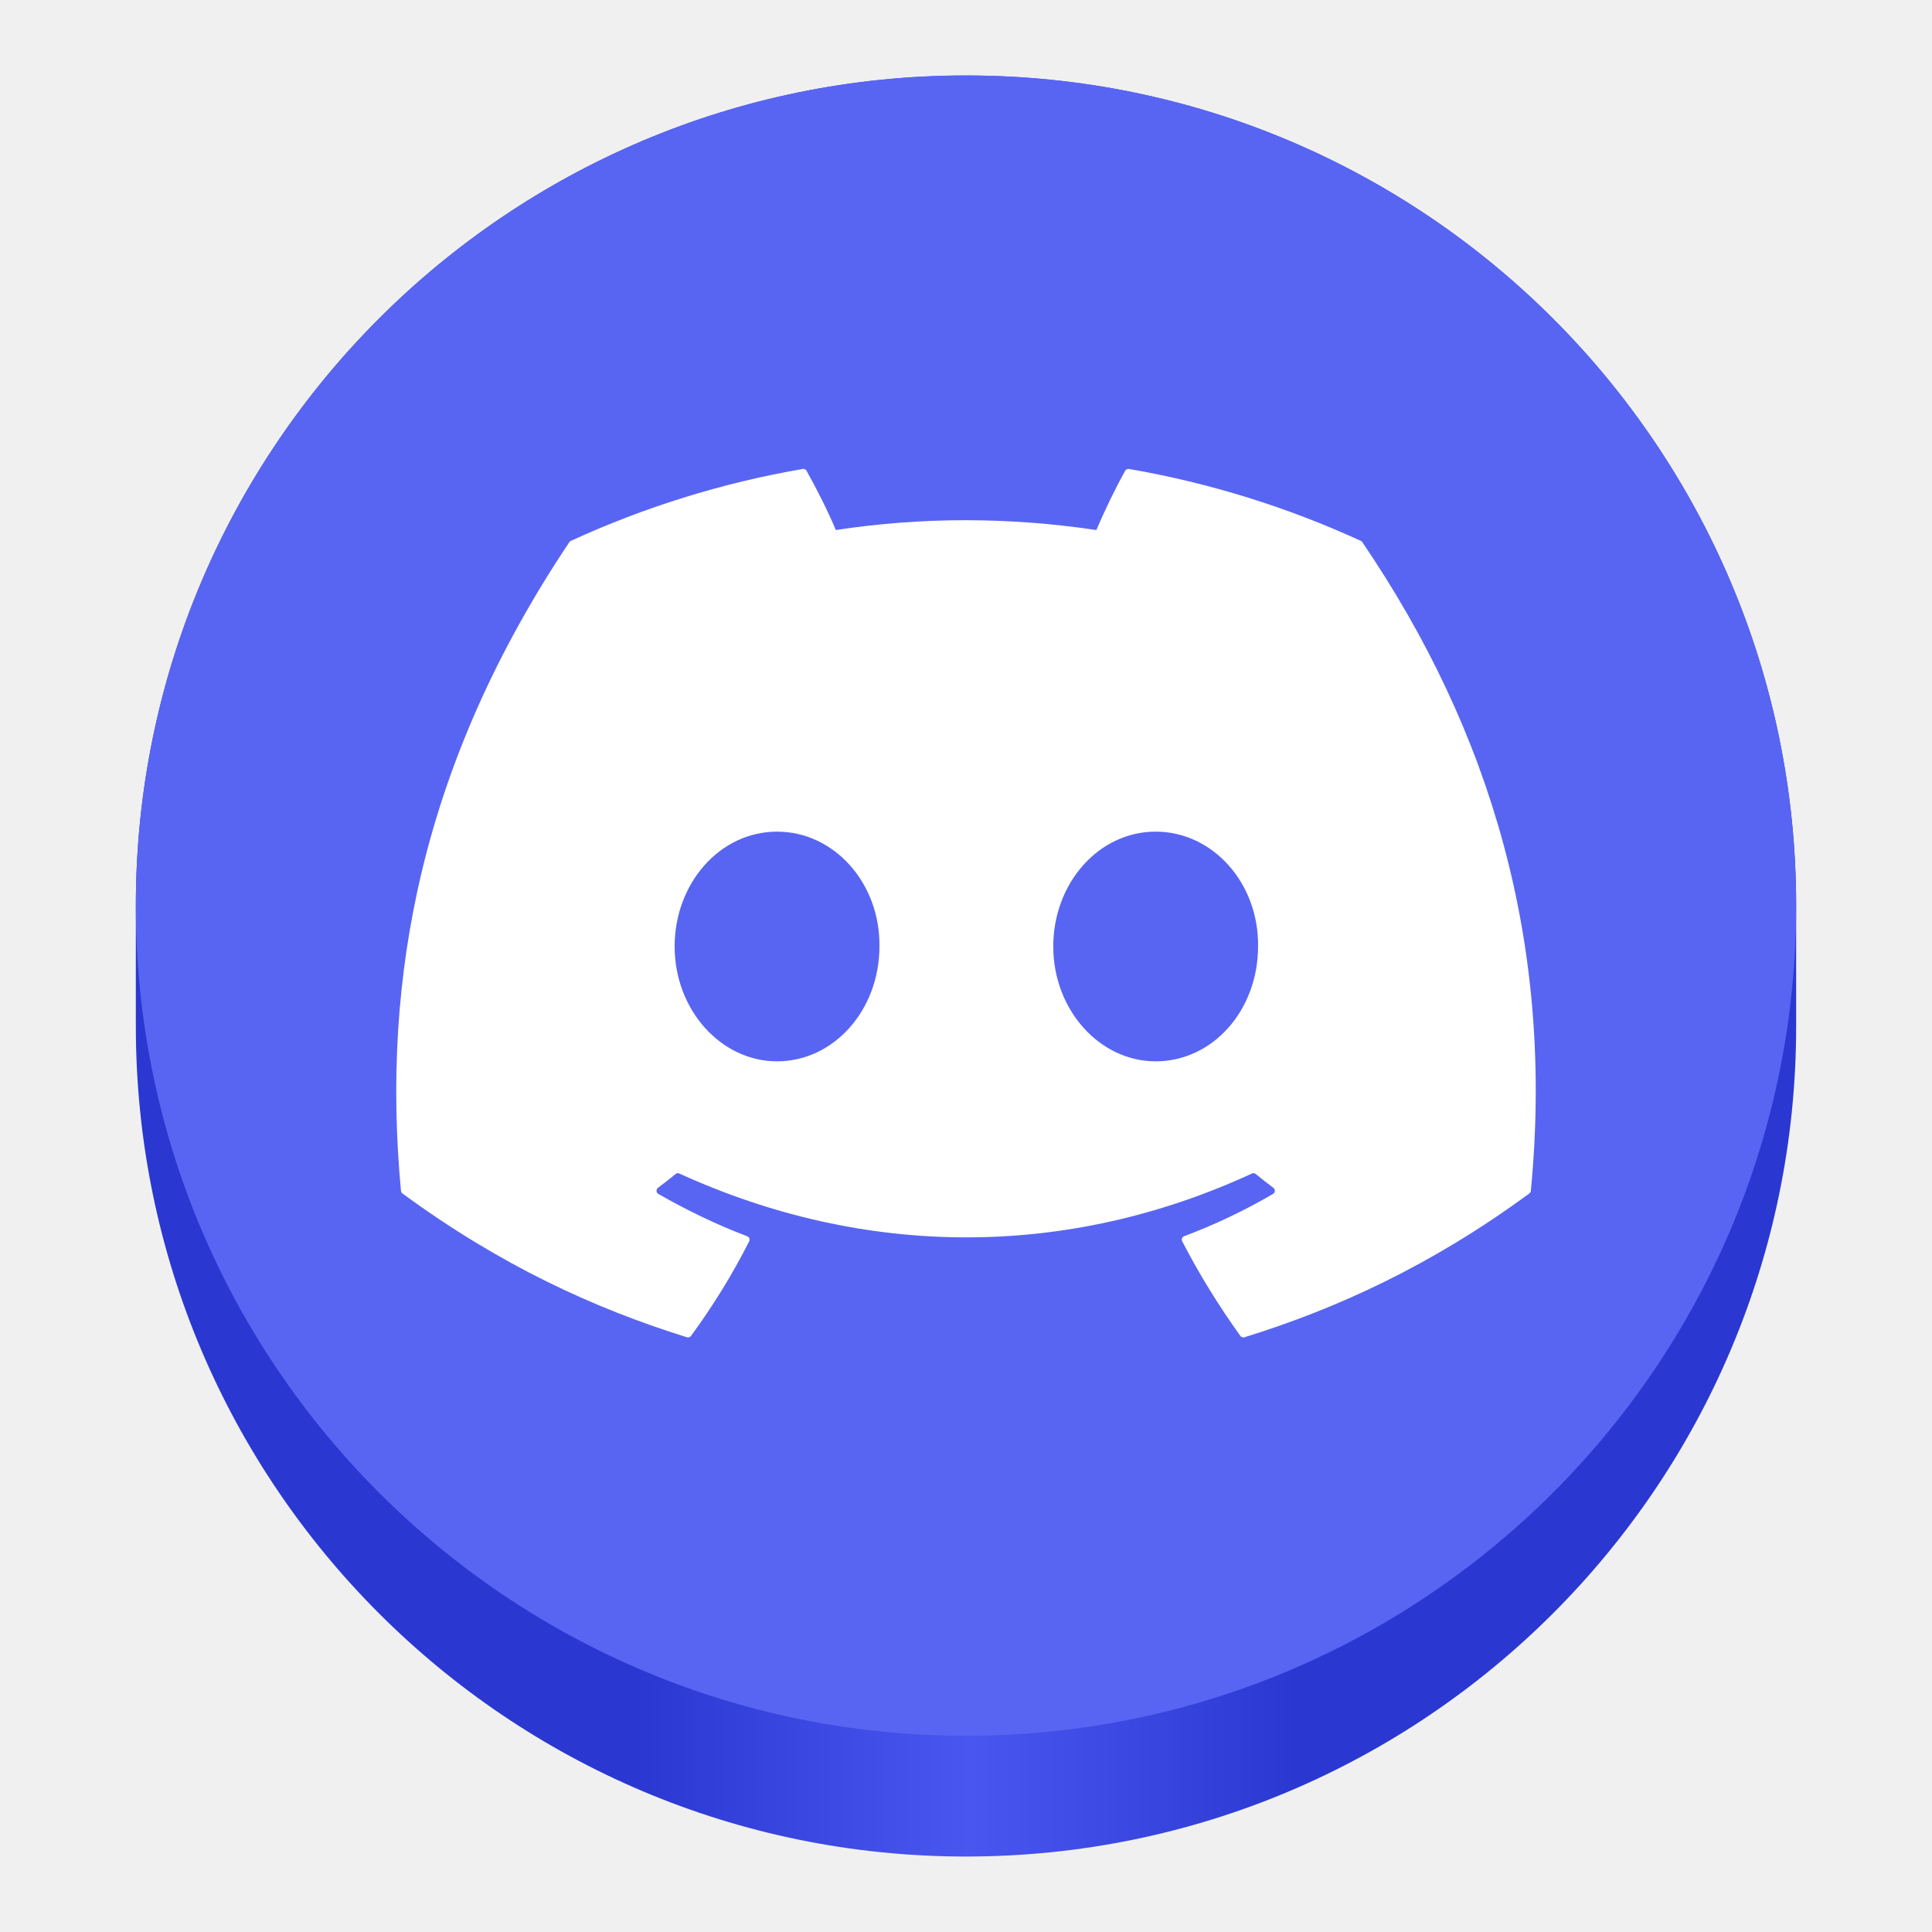
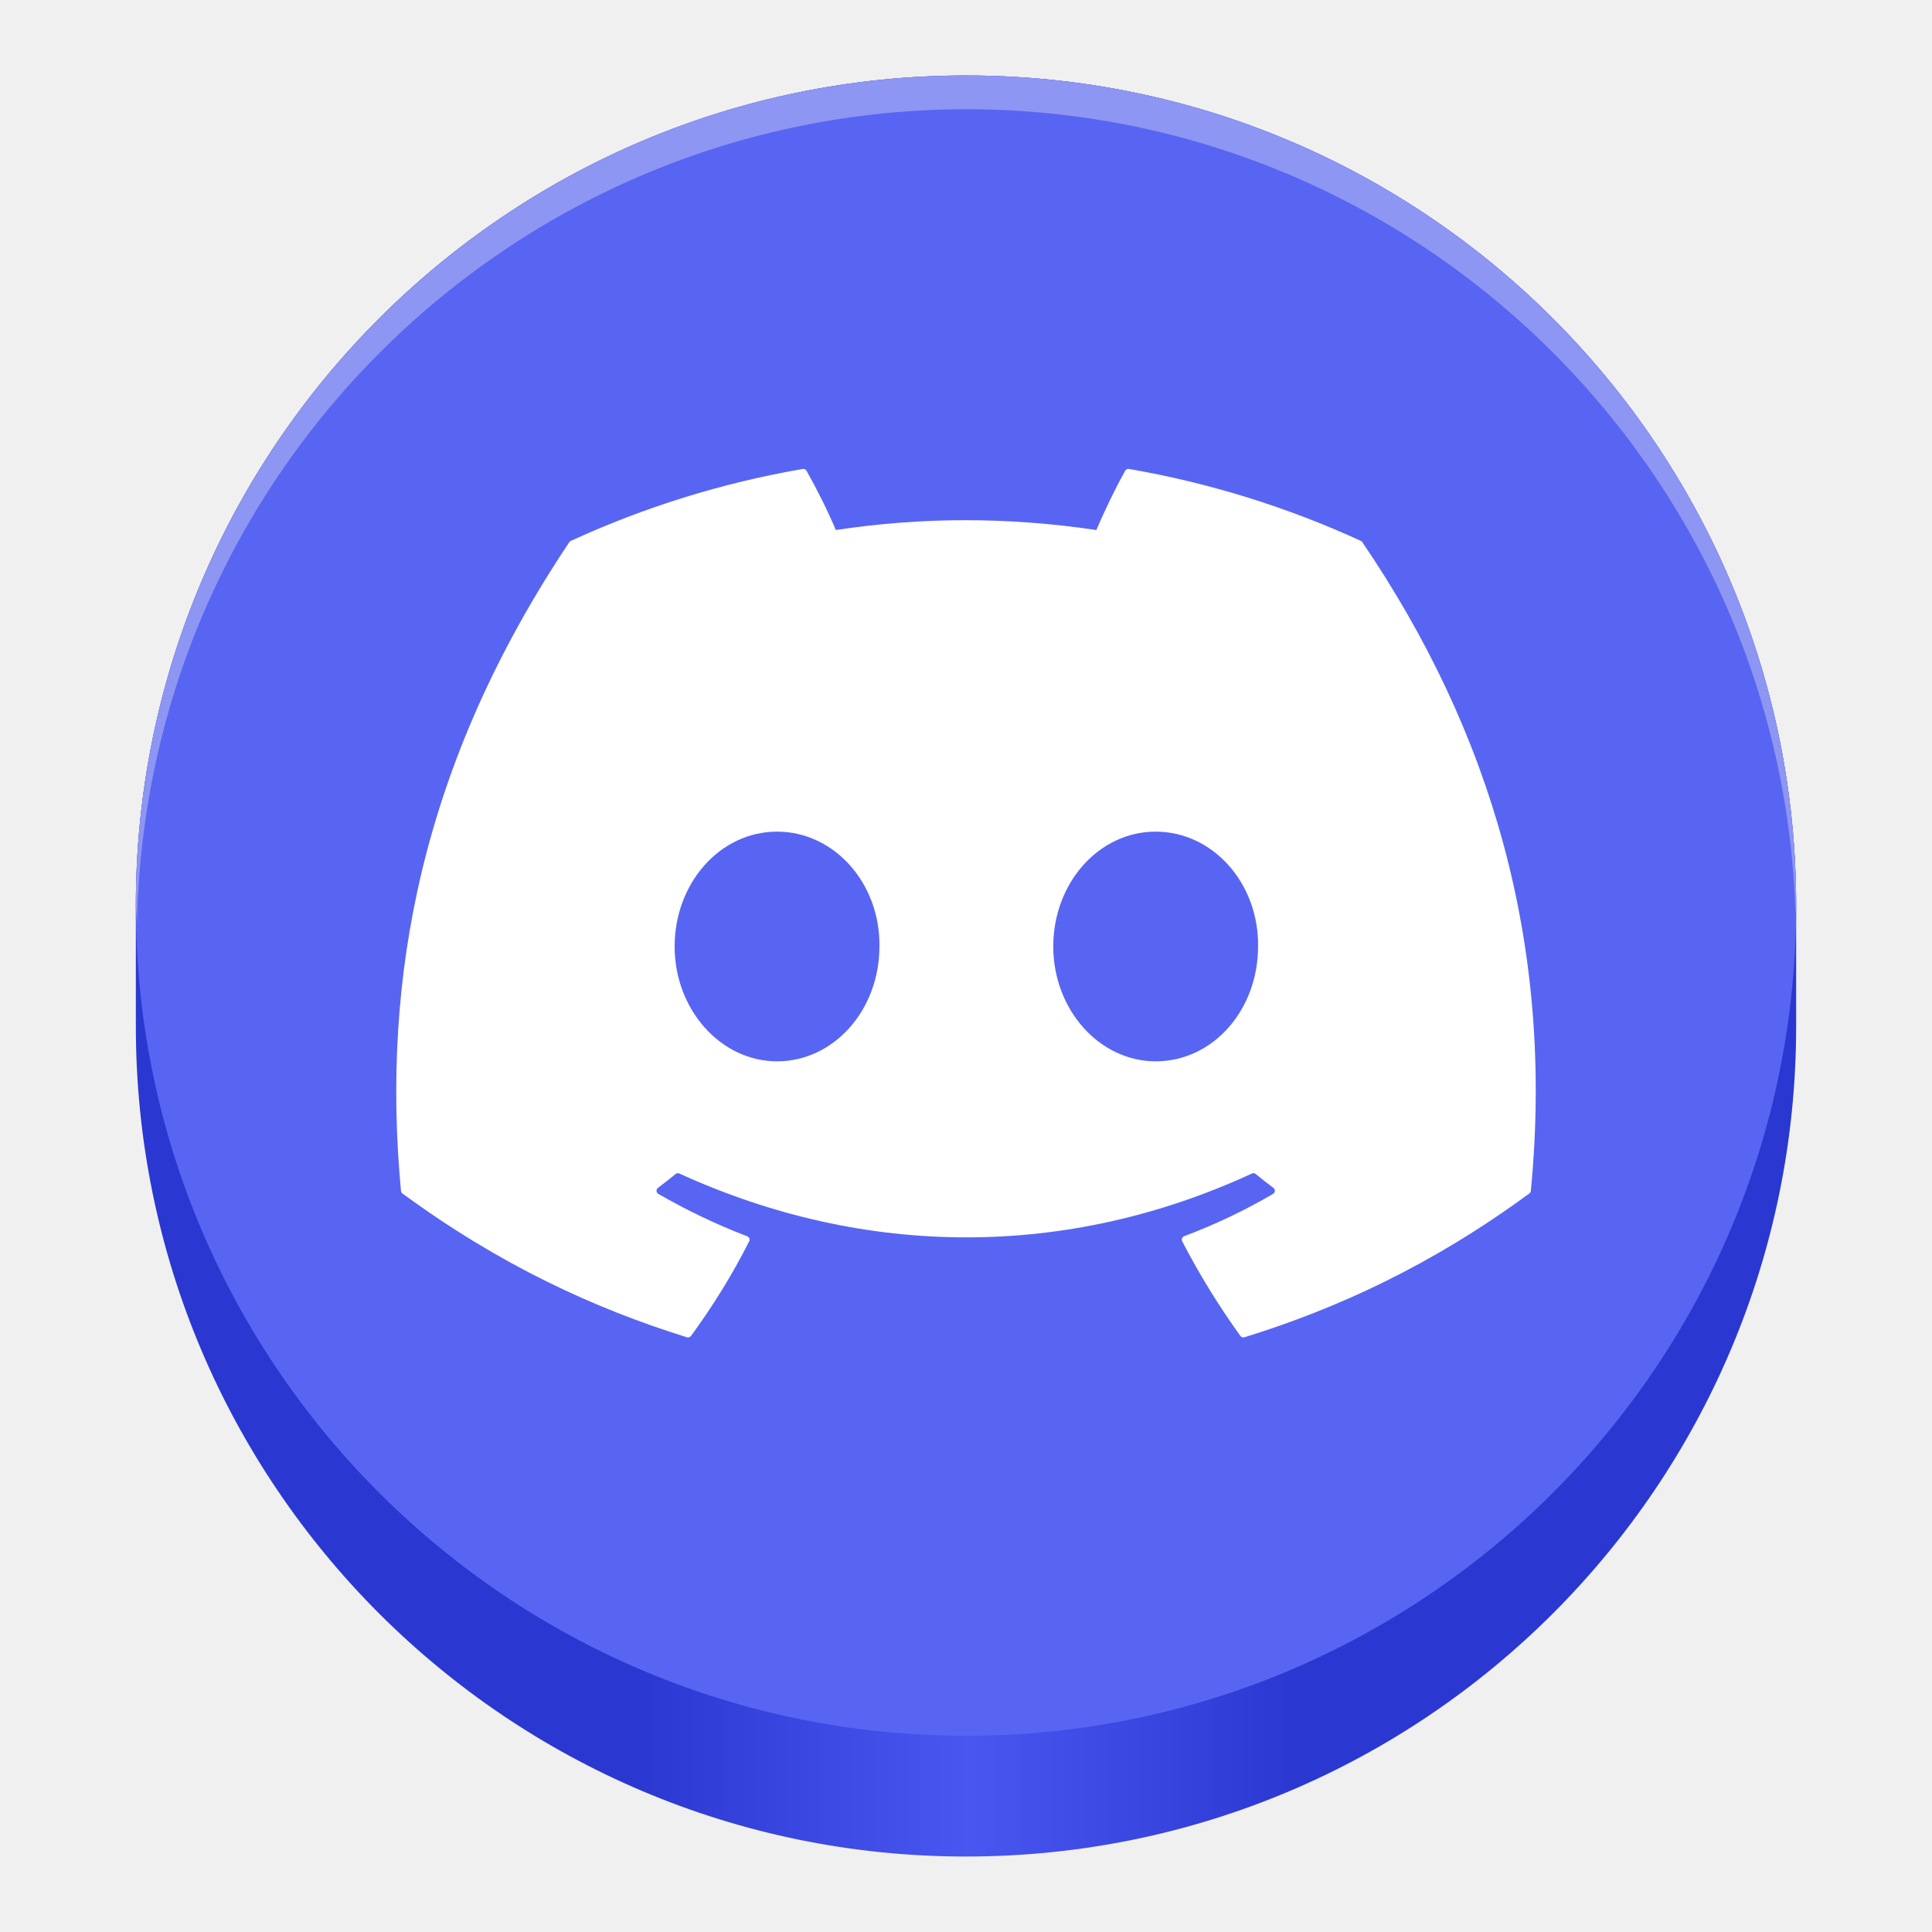
<svg xmlns="http://www.w3.org/2000/svg" xmlns:xlink="http://www.w3.org/1999/xlink" width="128" height="128" viewBox="0 0 128 128" version="1.1" id="svg5" xml:space="preserve">
  <defs id="defs2">
    <linearGradient id="linearGradient2242">
      <stop style="stop-color:#2a38d1;stop-opacity:1;" offset="0" id="stop2238" />
      <stop style="stop-color:#2a38d1;stop-opacity:1;" offset="0.301" id="stop2337" />
      <stop style="stop-color:#4a56f0;stop-opacity:1;" offset="0.502" id="stop2333" />
      <stop style="stop-color:#2a38d1;stop-opacity:1;" offset="0.701" id="stop2335" />
      <stop style="stop-color:#2a38d1;stop-opacity:1;" offset="1" id="stop2240" />
    </linearGradient>
    <linearGradient y2="236" x2="96" y1="236" x1="32" gradientTransform="translate(604.8168,170.5864)" gradientUnits="userSpaceOnUse" id="linearGradient1099" xlink:href="#linearGradient1036" />
    <linearGradient id="linearGradient1036">
      <stop id="stop1032" offset="0" style="stop-color:#d5d3cf;stop-opacity:1;" />
      <stop id="stop1034" offset="1" style="stop-color:#f6f5f4;stop-opacity:1" />
    </linearGradient>
    <radialGradient r="32" fy="-76" fx="-244" cy="-76" cx="-244" gradientTransform="matrix(0.8833333,0,0,0.8833333,-460.3502,463.1197)" gradientUnits="userSpaceOnUse" id="radialGradient1103" xlink:href="#linearGradient1069" />
    <linearGradient id="linearGradient1069">
      <stop id="stop1065" offset="0" style="stop-color:#d5d3cf;stop-opacity:1" />
      <stop id="stop1067-1" offset="1" style="stop-color:#949390;stop-opacity:1" />
    </linearGradient>
    <linearGradient gradientUnits="userSpaceOnUse" y2="232" x2="64" y1="262.5" x1="64" id="linearGradient1027" xlink:href="#linearGradient1025" gradientTransform="translate(-470.5864,432.8168)" />
    <linearGradient id="linearGradient1025">
      <stop id="stop1021" offset="0" style="stop-color:#9a9996;stop-opacity:1" />
      <stop id="stop1023" offset="1" style="stop-color:#77767b;stop-opacity:1" />
    </linearGradient>
    <clipPath clipPathUnits="userSpaceOnUse" id="clipPath1609-7">
      <path id="path1611-5" d="m 252,116 28,-28 v -8 h -36 v 36 z" style="fill:#e74747;stroke:none;stroke-width:0.25px;stroke-linecap:butt;stroke-linejoin:miter;stroke-opacity:1" />
    </clipPath>
    <radialGradient r="32" fy="-76" fx="-244" cy="-76" cx="-244" gradientTransform="matrix(0.8833333,0,0,0.8833333,-460.3502,463.1197)" gradientUnits="userSpaceOnUse" id="radialGradient1103-5" xlink:href="#linearGradient1069" />
    <clipPath clipPathUnits="userSpaceOnUse" id="clipPath1609-7-7">
      <path id="path1611-5-0" d="m 252,116 28,-28 v -8 h -36 v 36 z" style="fill:#e74747;stroke:none;stroke-width:0.25px;stroke-linecap:butt;stroke-linejoin:miter;stroke-opacity:1" />
    </clipPath>
    <clipPath clipPathUnits="userSpaceOnUse" id="clipPath744">
      <rect style="fill:#1e88e5;fill-opacity:1;stroke-width:0.265" id="rect746" width="541.867" height="541.867" x="0" y="1.5987212e-14" rx="79.375" ry="79.375" />
    </clipPath>
    <clipPath clipPathUnits="userSpaceOnUse" id="clipPath62">
      <rect style="fill:#1e88e5;fill-opacity:1;stroke-width:0.265" id="rect64" width="541.867" height="541.867" x="2.2507105e-05" y="-0.422" rx="79.375" ry="79.375" />
    </clipPath>
    <radialGradient r="32" fy="-76" fx="-244" cy="-76" cx="-244" gradientTransform="matrix(0.8833333,0,0,0.8833333,-460.3502,463.1197)" gradientUnits="userSpaceOnUse" id="radialGradient1103-6" xlink:href="#linearGradient1069" />
    <clipPath clipPathUnits="userSpaceOnUse" id="clipPath1609-7-2">
      <path id="path1611-5-3" d="m 252,116 28,-28 v -8 h -36 v 36 z" style="fill:#e74747;stroke:none;stroke-width:0.25px;stroke-linecap:butt;stroke-linejoin:miter;stroke-opacity:1" />
    </clipPath>
    <clipPath clipPathUnits="userSpaceOnUse" id="clipPath961">
      <rect style="fill:#00c853;stroke:none;stroke-width:0.529" id="rect963" width="541.867" height="541.867" x="1.4210855e-14" y="2.717972e-05" rx="79.375" ry="79.375" />
    </clipPath>
    <radialGradient r="32" fy="-76" fx="-244" cy="-76" cx="-244" gradientTransform="matrix(0.8833333,0,0,0.8833333,-460.3502,463.1197)" gradientUnits="userSpaceOnUse" id="radialGradient1103-56" xlink:href="#linearGradient1069" />
    <clipPath clipPathUnits="userSpaceOnUse" id="clipPath1440">
      <circle style="display:inline;opacity:1;vector-effect:none;fill:none;fill-opacity:1;stroke:#000000;stroke-width:2;stroke-linecap:butt;stroke-linejoin:miter;stroke-miterlimit:4;stroke-dasharray:none;stroke-dashoffset:0;stroke-opacity:1;marker:none;marker-start:none;marker-mid:none;marker-end:none;paint-order:normal;enable-background:new" id="circle1442" cx="-134.35" cy="193.747" r="24" transform="rotate(-45)" />
    </clipPath>
    <clipPath clipPathUnits="userSpaceOnUse" id="clipPath1430">
      <circle style="display:inline;opacity:1;vector-effect:none;fill:none;fill-opacity:1;stroke:#000000;stroke-width:2;stroke-linecap:butt;stroke-linejoin:miter;stroke-miterlimit:4;stroke-dasharray:none;stroke-dashoffset:0;stroke-opacity:1;marker:none;marker-start:none;marker-mid:none;marker-end:none;paint-order:normal;enable-background:new" id="circle1432" cx="12" cy="232" r="24" />
    </clipPath>
    <clipPath clipPathUnits="userSpaceOnUse" id="clipPath1440-9">
      <circle style="display:inline;opacity:1;vector-effect:none;fill:none;fill-opacity:1;stroke:#000000;stroke-width:2;stroke-linecap:butt;stroke-linejoin:miter;stroke-miterlimit:4;stroke-dasharray:none;stroke-dashoffset:0;stroke-opacity:1;marker:none;marker-start:none;marker-mid:none;marker-end:none;paint-order:normal;enable-background:new" id="circle1442-5" cx="-134.35" cy="193.747" r="24" transform="rotate(-45)" />
    </clipPath>
    <clipPath clipPathUnits="userSpaceOnUse" id="clipPath1430-1">
      <circle style="display:inline;opacity:1;vector-effect:none;fill:none;fill-opacity:1;stroke:#000000;stroke-width:2;stroke-linecap:butt;stroke-linejoin:miter;stroke-miterlimit:4;stroke-dasharray:none;stroke-dashoffset:0;stroke-opacity:1;marker:none;marker-start:none;marker-mid:none;marker-end:none;paint-order:normal;enable-background:new" id="circle1432-8" cx="12" cy="232" r="24" />
    </clipPath>
    <clipPath clipPathUnits="userSpaceOnUse" id="clipPath2024">
      <rect style="opacity:1;vector-effect:none;fill:#63452c;fill-opacity:1;stroke:none;stroke-width:4;stroke-linecap:round;stroke-linejoin:round;stroke-miterlimit:4;stroke-dasharray:none;stroke-dashoffset:0;stroke-opacity:1" id="rect2026" width="74" height="98" x="6" y="196" />
    </clipPath>
    <linearGradient id="linearGradient914">
      <stop id="stop910" offset="0" style="stop-color:#f6f5f4;stop-opacity:0.437" />
      <stop id="stop912" offset="1" style="stop-color:#deddda;stop-opacity:0;" />
    </linearGradient>
    <radialGradient gradientTransform="matrix(2.608696,0,0,1.841036,-102.9565,-748.9467)" gradientUnits="userSpaceOnUse" r="46" fy="296" fx="64" cy="296" cx="64" id="radialGradient916" xlink:href="#linearGradient914" />
    <clipPath clipPathUnits="userSpaceOnUse" id="clipPath11543">
      <rect style="fill:#f0c04e;fill-opacity:1;stroke:none;stroke-width:0.529" id="rect11545" width="541.867" height="541.867" x="1.4746095e-06" y="6.4330168e-05" rx="79.375" ry="79.375" />
    </clipPath>
    <style id="style374">.cls-1{fill:url(#linear-gradient);}.cls-2{opacity:0.35;fill:url(#radial-gradient);}.cls-2,.cls-4{isolation:isolate;}.cls-3{fill:url(#linear-gradient-2);}.cls-4{opacity:0.41;fill:url(#radial-gradient-2);}.cls-5{fill:url(#radial-gradient-3);}.cls-6{fill:url(#radial-gradient-4);}</style>
    <linearGradient id="linear-gradient" x1="63.33" y1="84.03" x2="241.67" y2="84.03" gradientTransform="matrix(1,0,0,-1,0,266)" gradientUnits="userSpaceOnUse">
      <stop offset="0" stop-color="#0c59a4" id="stop376" />
      <stop offset="1" stop-color="#114a8b" id="stop378" />
    </linearGradient>
    <radialGradient id="radial-gradient" cx="161.83" cy="68.91" r="95.38" gradientTransform="matrix(1,0,0,-0.95,0,248.84)" gradientUnits="userSpaceOnUse">
      <stop offset="0.72" stop-opacity="0" id="stop381" />
      <stop offset="0.95" stop-opacity="0.53" id="stop383" />
      <stop offset="1" id="stop385" />
    </radialGradient>
    <linearGradient id="linear-gradient-2" x1="157.35" y1="161.39" x2="45.96" y2="40.06" gradientTransform="matrix(1,0,0,-1,0,266)" gradientUnits="userSpaceOnUse">
      <stop offset="0" stop-color="#1b9de2" id="stop388" />
      <stop offset="0.16" stop-color="#1595df" id="stop390" />
      <stop offset="0.67" stop-color="#0680d7" id="stop392" />
      <stop offset="1" stop-color="#0078d4" id="stop394" />
    </linearGradient>
    <radialGradient id="radial-gradient-2" cx="-340.29" cy="62.99" r="143.24" gradientTransform="matrix(0.15,-0.99,-0.8,-0.12,176.64,-125.4)" gradientUnits="userSpaceOnUse">
      <stop offset="0.76" stop-opacity="0" id="stop397" />
      <stop offset="0.95" stop-opacity="0.5" id="stop399" />
      <stop offset="1" id="stop401" />
    </radialGradient>
    <radialGradient id="radial-gradient-3" cx="113.37" cy="570.21" r="202.43" gradientTransform="matrix(-0.04,1,2.13,0.08,-1179.54,-106.69)" gradientUnits="userSpaceOnUse">
      <stop offset="0" stop-color="#35c1f1" id="stop404" />
      <stop offset="0.11" stop-color="#34c1ed" id="stop406" />
      <stop offset="0.23" stop-color="#2fc2df" id="stop408" />
      <stop offset="0.31" stop-color="#2bc3d2" id="stop410" />
      <stop offset="0.67" stop-color="#36c752" id="stop412" />
    </radialGradient>
    <radialGradient id="radial-gradient-4" cx="376.52" cy="567.97" r="97.34" gradientTransform="matrix(0.28,0.96,0.78,-0.23,-303.76,-148.5)" gradientUnits="userSpaceOnUse">
      <stop offset="0" stop-color="#66eb6e" id="stop415" />
      <stop offset="1" stop-color="#66eb6e" stop-opacity="0" id="stop417" />
    </radialGradient>
    <clipPath clipPathUnits="userSpaceOnUse" id="clipPath1260">
      <rect style="fill:#bbdefb;fill-opacity:1;stroke:none;stroke-width:0.529" id="rect1262" width="541.867" height="541.867" x="2.9492187e-06" y="3.9968629e-05" rx="79.375" ry="79.375" />
    </clipPath>
    <clipPath clipPathUnits="userSpaceOnUse" id="clipPath16285">
      <rect style="fill:#bbdefb;fill-opacity:1;stroke:none;stroke-width:0.529" id="rect16287" width="541.867" height="541.867" x="0" y="6.4807005e-05" rx="79.375" ry="79.375" />
    </clipPath>
    <clipPath clipPathUnits="userSpaceOnUse" id="clipPath990">
      <rect style="fill:#bbdefb;fill-opacity:1;stroke:none;stroke-width:0.529" id="rect992" width="487.68" height="487.68" x="27.093" y="27.093" rx="71.438" ry="71.438" />
    </clipPath>
    <clipPath clipPathUnits="userSpaceOnUse" id="clipPath699">
      <path d="M 0,0 H 71 V 55 H 0 Z" id="path697" />
    </clipPath>
    <clipPath clipPathUnits="userSpaceOnUse" id="clipPath1889">
      <path d="m -47.317,-17.675 h 71 v 55 h -71 z" id="path1891" style="stroke-width:1" />
    </clipPath>
    <clipPath clipPathUnits="userSpaceOnUse" id="clipPath1977">
      <path d="m -47.317,-17.675 h 71 v 55 h -71 z" id="path1979" style="stroke-width:1" />
    </clipPath>
    <clipPath clipPathUnits="userSpaceOnUse" id="clipPath2017">
      <path d="m -47.317,-17.675 h 71 v 55 h -71 z" id="path2019" style="stroke-width:1" />
    </clipPath>
    <linearGradient xlink:href="#linearGradient2242" id="linearGradient2244" x1="9" y1="123" x2="119" y2="123" gradientUnits="userSpaceOnUse" />
  </defs>
  <g id="layer2">
    <path id="circle1035" style="fill:url(#linearGradient2244);fill-opacity:1" d="M 64 5 A 55 55 0 0 0 9 60 L 9 68 A 55 55 0 0 0 64 123 A 55 55 0 0 0 119 68 L 119 60 A 55 55 0 0 0 64 5 z " />
    <circle style="fill:#5865f2;fill-opacity:1;stroke-width:1" id="path953" cx="64" cy="60" r="55" />
    <text xml:space="preserve" style="font-style:normal;font-variant:normal;font-weight:normal;font-stretch:normal;font-size:40px;line-height:1.25;font-family:'DejaVu Math TeX Gyre';-inkscape-font-specification:'DejaVu Math TeX Gyre';fill:#000000;fill-opacity:1;stroke:none" x="57.303" y="70.245" id="text3441">
      <tspan id="tspan3439" x="57.303" y="70.245" />
    </text>
    <text xml:space="preserve" style="font-size:40px;line-height:1.25;font-family:Caladea;-inkscape-font-specification:Caladea" x="43.169" y="70.812" id="text13903">
      <tspan id="tspan13901" x="43.169" y="70.812" />
    </text>
+     <path id="circle393" style="fill:#8d96f2;fill-opacity:1;stroke-width:1" d="M 64 5 A 55 55 0 0 0 9 60 A 55 55 0 0 0 9.08 61.117 A 55 55 0 0 1 64 7.236 A 55 55 0 0 1 118.959 60.572 A 55 55 0 0 0 119 60 A 55 55 0 0 0 64 5 z " />
  </g>
  <g id="g693" transform="matrix(1.063302,0,0,-1.063302,26.2528,89.10954)" style="fill:#ffffff">
    <g id="g695" clip-path="url(#clipPath699)" style="fill:#ffffff">
      <g id="g701" transform="translate(47.3174,17.6746)" style="fill:#ffffff">
        <path d="m 0,0 c -3.498,0 -6.38,3.212 -6.38,7.156 0,3.945 2.826,7.156 6.38,7.156 3.583,0 6.437,-3.24 6.381,-7.156 C 6.381,3.212 3.583,0 0,0 m -23.591,0 c -3.499,0 -6.381,3.212 -6.381,7.156 0,3.945 2.826,7.156 6.381,7.156 3.582,0 6.436,-3.24 6.38,-7.156 0,-3.944 -2.827,-7.156 -6.38,-7.156 m 36.378,32.428 c -4.525,2.076 -9.378,3.606 -14.452,4.482 -0.092,0.017 -0.185,-0.025 -0.232,-0.11 -0.624,-1.11 -1.315,-2.558 -1.799,-3.696 -5.457,0.817 -10.887,0.817 -16.232,0 -0.485,1.163 -1.201,2.586 -1.828,3.696 -0.047,0.082 -0.14,0.124 -0.232,0.11 -5.071,-0.873 -9.924,-2.403 -14.452,-4.482 -0.039,-0.017 -0.073,-0.046 -0.095,-0.082 -9.204,-13.752 -11.726,-27.165 -10.489,-40.412 0.005,-0.065 0.042,-0.126 0.092,-0.166 6.073,-4.46 11.956,-7.167 17.729,-8.962 0.093,-0.029 0.191,0.006 0.249,0.082 1.366,1.865 2.583,3.831 3.627,5.899 0.062,0.121 0.003,0.265 -0.123,0.313 -1.931,0.732 -3.77,1.626 -5.538,2.639 -0.14,0.082 -0.151,0.282 -0.023,0.378 0.373,0.279 0.745,0.57 1.1,0.862 0.065,0.054 0.154,0.065 0.23,0.032 11.619,-5.306 24.199,-5.306 35.682,0 0.075,0.036 0.165,0.024 0.231,-0.029 0.356,-0.293 0.729,-0.586 1.104,-0.865 0.128,-0.096 0.12,-0.296 -0.021,-0.378 -1.768,-1.033 -3.606,-1.907 -5.541,-2.636 -0.126,-0.048 -0.181,-0.195 -0.12,-0.316 1.067,-2.065 2.284,-4.031 3.624,-5.896 0.057,-0.079 0.158,-0.114 0.249,-0.085 5.802,1.795 11.685,4.502 17.757,8.962 0.054,0.04 0.087,0.098 0.093,0.164 1.48,15.314 -2.48,28.618 -10.497,40.411 -0.021,0.039 -0.054,0.068 -0.093,0.085" style="fill:#ffffff;fill-opacity:1;fill-rule:nonzero;stroke:none" id="path1899" />
      </g>
    </g>
  </g>
</svg>
